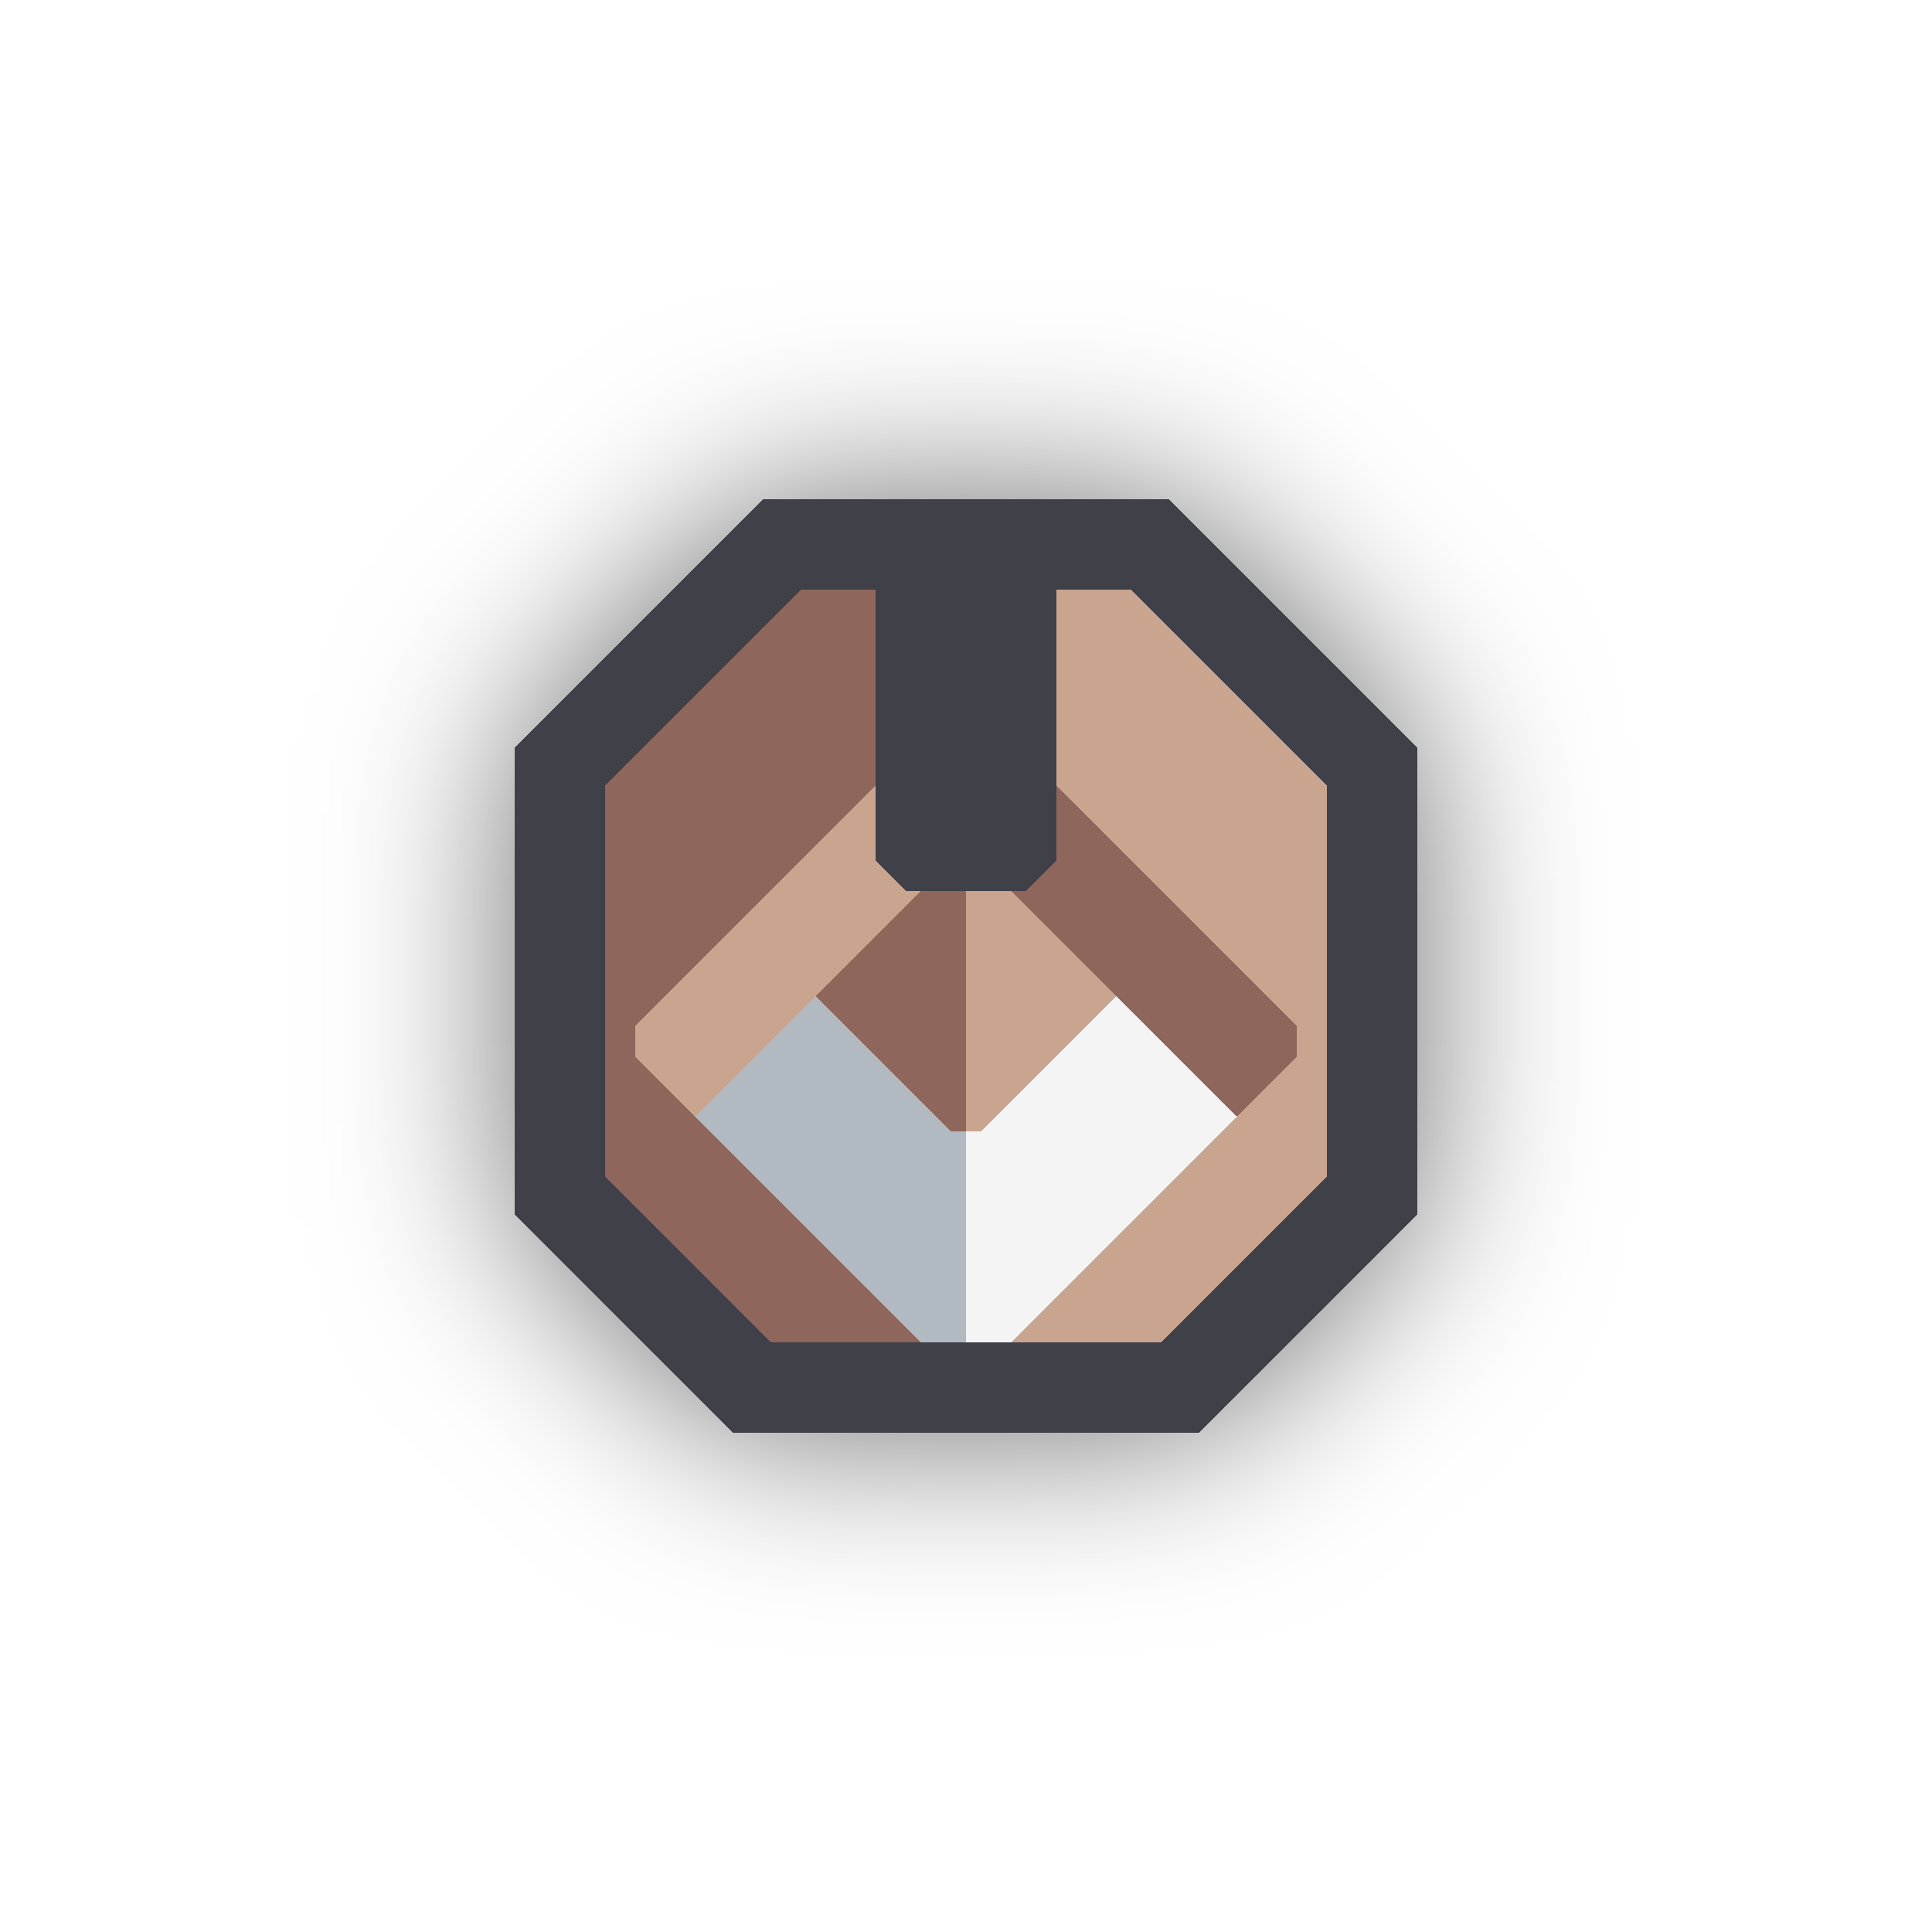
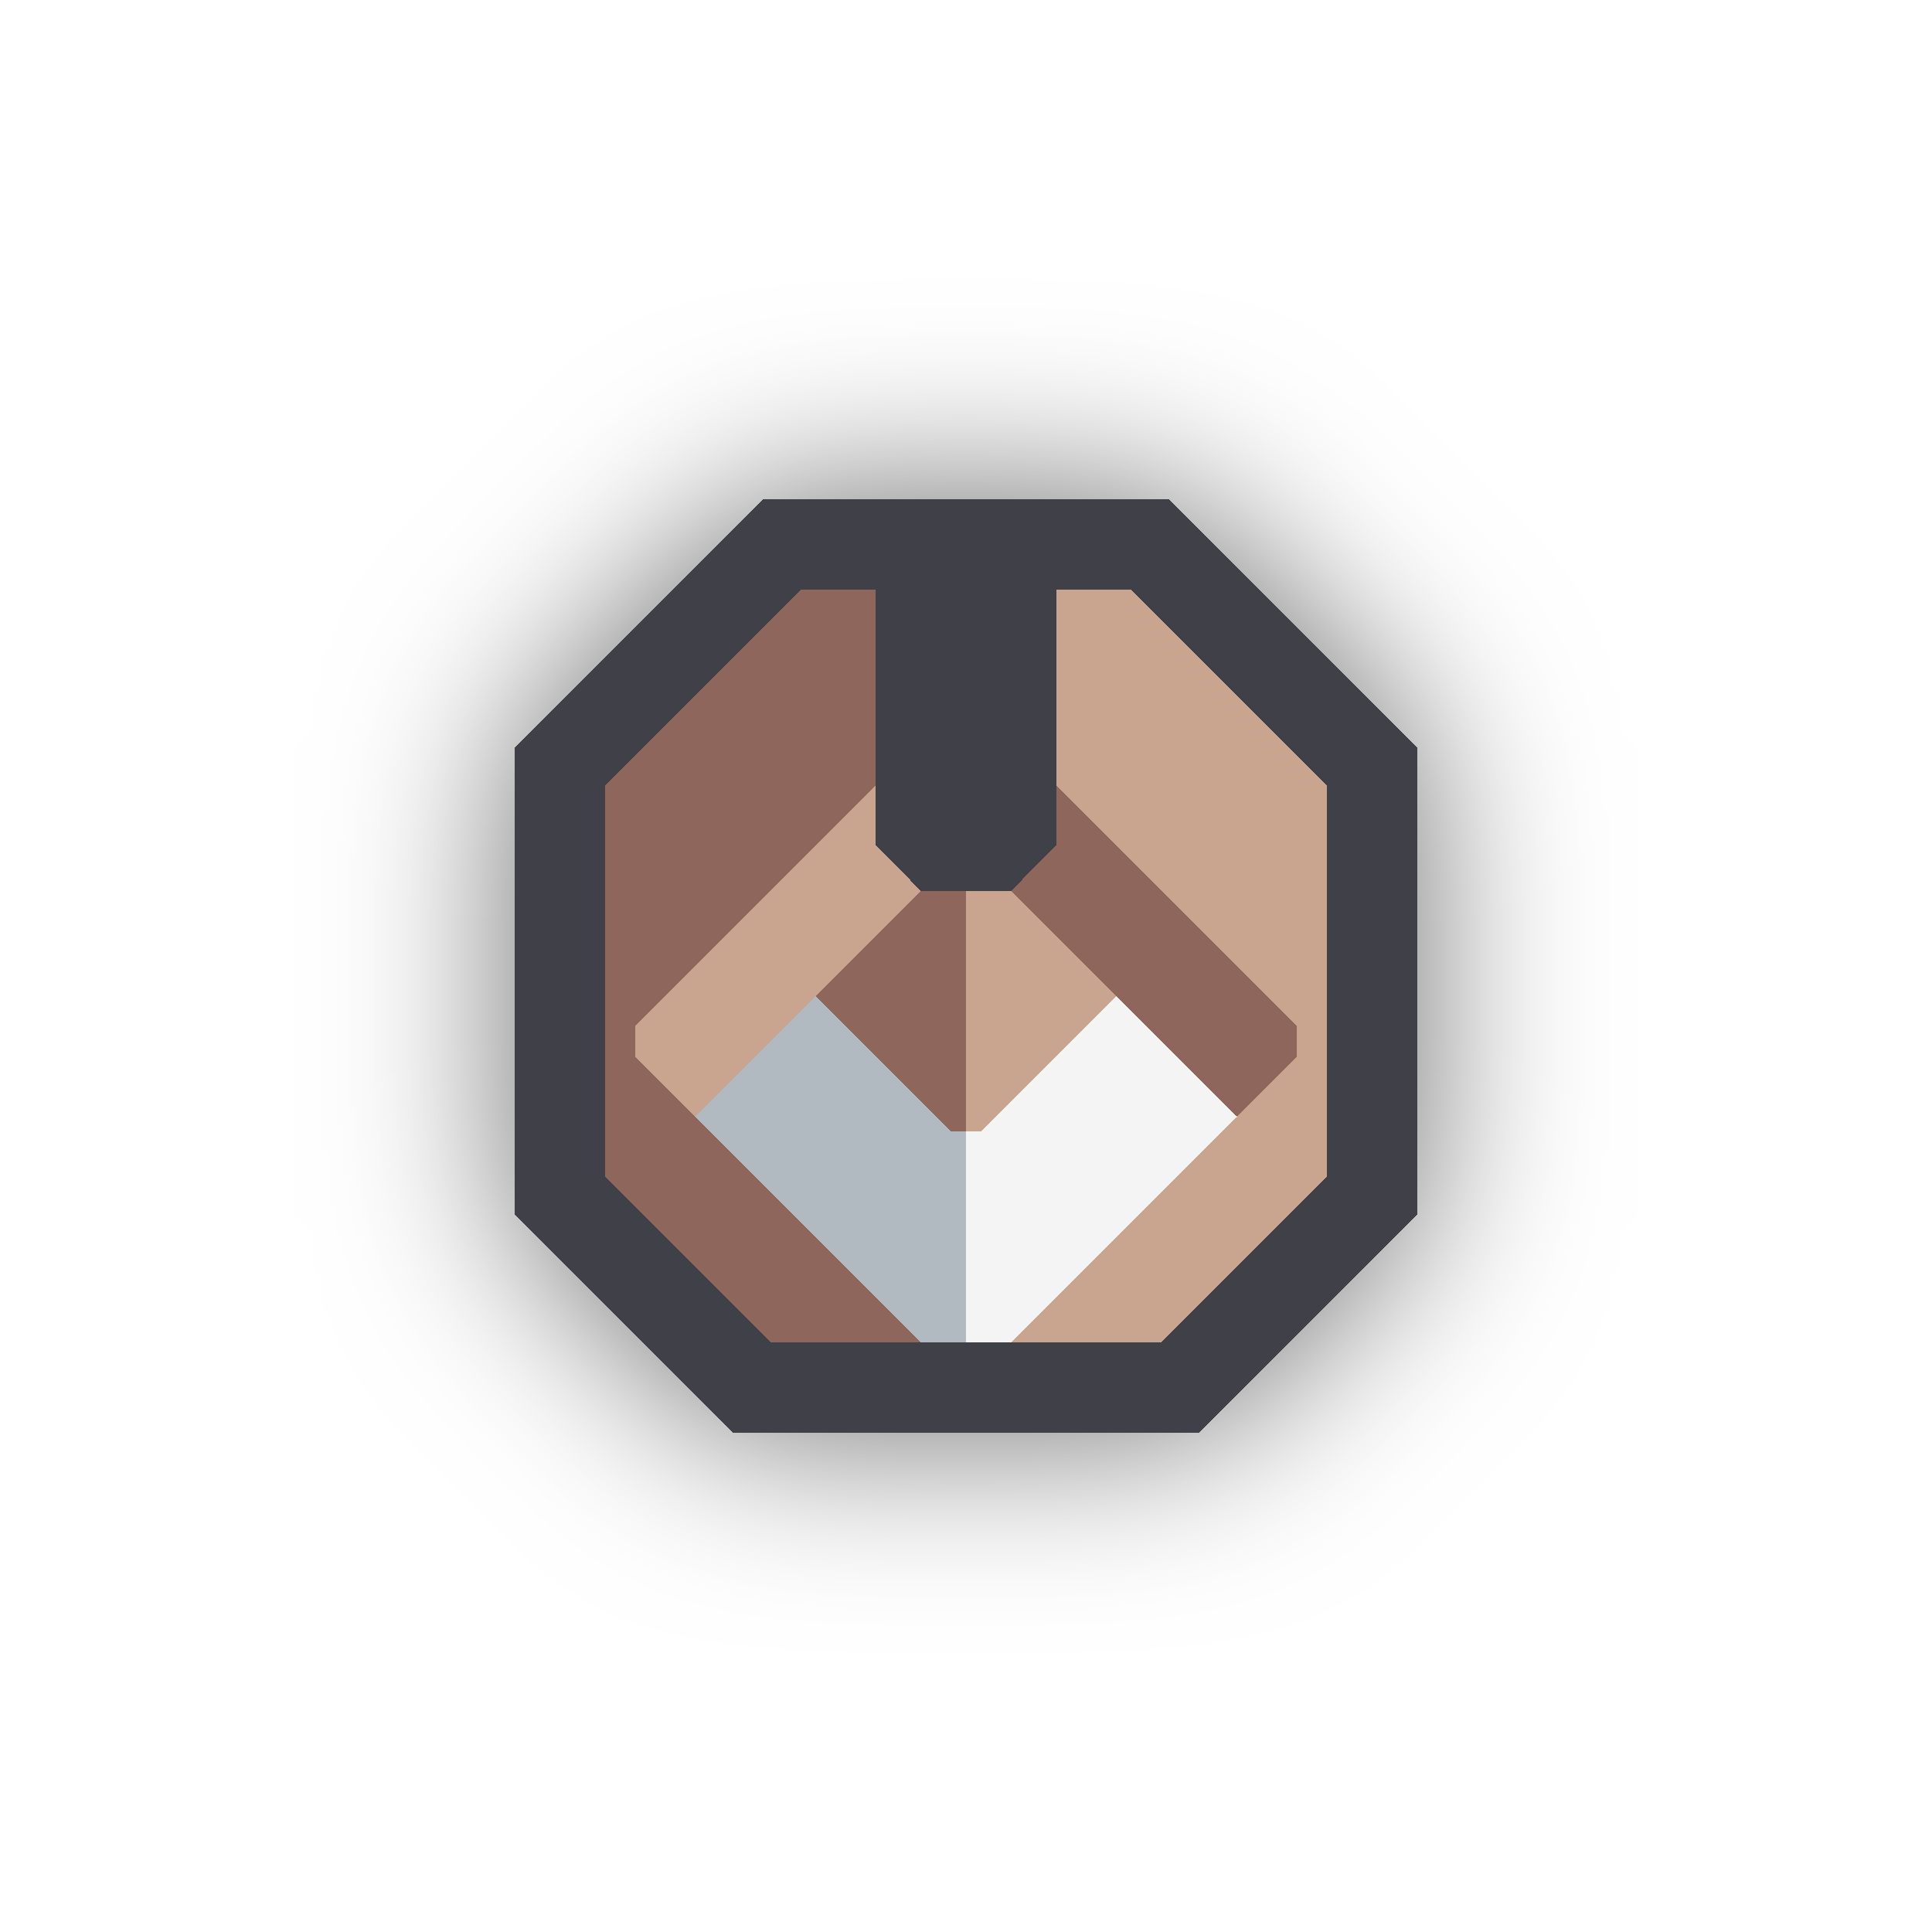
<svg xmlns="http://www.w3.org/2000/svg" viewBox="0 0 96 96" width="96" height="96" shape-rendering="crispEdges" version="1.1" id="svg1" xml:space="preserve">
  <defs id="defs1">
    <filter style="color-interpolation-filters:sRGB" id="filter5" x="-0.432" y="-0.414" width="1.863" height="1.829">
      <feGaussianBlur stdDeviation="3.062" id="feGaussianBlur5" />
    </filter>
  </defs>
  <g style="display:none;shape-rendering:crispEdges" id="g2">
    <rect id="bg-1" width="96" height="96" fill="#b0bac0" x="0" y="0" />
    <path id="layer0" fill="#989aa4" fill-rule="evenodd" d="M 0,0 V 0 L 9.5,9.5 11,8 H 32 V 0 H 64 V 8 H 83.5 L 88,12.5 V 32 h 8 v 32 h -8 v 20 l -2,2 10,10 v 0 H 0 Z M 40,8 H 56 V 6.5 L 53.5,4 h -11 L 40,6.5 Z m -28,17.5 3,3 v 4 l 4,4 V 34 l 1,-1 h 1.5 l 5.5,5.5 v 1 l -2,2 -0.5,0.5 2.5,2.5 v 7 l -2.5,2.5 0.5,0.5 2,2 v 1 L 21.5,63 H 20 l -1,-1 v -2.5 l -4,4 v 4 l -3,3 v 8 l 5.5,5.5 h 7 l 3,-3 h 5 l 4,-4 H 34 L 33,76 V 74.5 L 38.5,69 h 1 l 2,2 0.5,0.5 2.5,-2.5 h 7 l 2.5,2.5 0.5,-0.5 2,-2 h 1 L 63,74.5 V 76 l -1,1 h -2.5 l 4,4 h 4 l 3,3 h 8 L 84,78.5 v -7 l -3,-3 v -5 l -4,-4 V 62 l -1,1 H 74.5 L 69,57.5 v -1 L 71.5,54 69,51.5 v -7 L 71.5,42 71,41.5 l -2,-2 v -1 L 74.5,33 H 76 l 1,1 v 2.5 l 4,-4 v -4 l 3,-3 v -8 L 78.5,12 h -7 l -3,3 h -5 l -4,4 H 62 l 1,1 v 1.5 L 57.5,27 h -1 L 54.5,25 54,24.5 51.5,27 h -7 L 42,24.5 41.5,25 l -2,2 h -1 L 33,21.5 V 20 l 1,-1 h 2.5 l -4,-4 h -5 l -3,-3 h -7 L 12,17.5 Z M 25.5,20 28,22.5 v 3 L 25.5,28 h -3 L 20,25.5 v -3 L 22.5,20 Z m 48,0 2.5,2.5 v 3 L 73.5,28 h -3 L 68,25.5 v -3 L 70.5,20 Z m -16,9 9.5,9.5 v 19 L 57.5,67 h -19 L 29,57.5 v -19 L 38.5,29 Z M 88,40 v 16 h 1.5 L 92,53.5 v -11 L 89.5,40 Z M 25.5,68 28,70.5 v 3 L 25.5,76 h -3 L 20,73.5 v -3 L 22.5,68 Z m 48,0 2.5,2.5 v 3 L 73.5,76 h -3 L 68,73.5 v -3 L 70.5,68 Z" />
    <path id="layer1" fill="#6e7080" fill-rule="evenodd" d="M 32,0 H 64 V 14.5 L 51.5,27 h -7 L 32,14.5 Z M 8,11 v 21 h 6.5 L 27,44.5 v 7 L 14.5,64 H 8 V 83.5 L 12.5,88 H 32 V 81.5 L 44.5,69 h 7 L 64,81.5 V 88 h 20 l 2,-2 10,10 H 0 V 0 l 9.5,9.5 z m 32,-0.5 6.5,6.5 h 3 L 56,10.5 v -4 L 53.5,4 h -11 L 40,6.5 Z M 25.5,20 28,22.5 v 3 L 25.5,28 h -3 L 20,25.5 v -3 L 22.5,20 Z m 48,0 2.5,2.5 v 3 L 73.5,28 h -3 L 68,25.5 v -3 L 70.5,20 Z m -17,12 7.5,7.5 v 17 L 59.5,61 60,60.5 62.5,63 62,62.5 57.5,67 h -19 L 29,57.5 v -19 l 5,-5 -0.5,0.5 2.5,2.5 -0.5,-0.5 4,-4 z M 96,32 V 64 H 81.5 L 69,51.5 v -7 L 81.5,32 Z M 8,40 v 16 h 2.5 L 17,49.5 v -3 L 10.5,40 Z m 71,9.5 6.5,6.5 h 4 L 92,53.5 v -11 L 89.5,40 h -4 L 79,46.5 Z M 25.5,68 28,70.5 v 3 L 25.5,76 h -3 L 20,73.5 v -3 L 22.5,68 Z m 48,0 2.5,2.5 v 3 L 73.5,76 h -3 L 68,73.5 v -3 L 70.5,68 Z M 40,88 H 56 V 85.5 L 49.5,79 h -3 L 40,85.5 Z" />
    <path id="layer2" fill="#eab678" fill-rule="evenodd" d="M 32,0 H 64 V 14.5 L 51.5,27 h -7 L 32,14.5 Z m 8,10.5 6.5,6.5 h 3 L 56,10.5 v -4 L 53.5,4 h -11 L 40,6.5 Z M 0,32 H 14.5 L 27,44.5 v 7 L 14.5,64 H 0 Z m 56.5,0 7.5,7.5 v 17 L 56.5,64 h -17 L 32,56.5 v -17 L 39.5,32 Z M 96,32 V 64 H 81.5 L 69,51.5 v -7 L 81.5,32 Z M 4,53.5 6.5,56 h 4 L 17,49.5 v -3 L 10.5,40 h -4 L 4,42.5 Z m 75,-4 6.5,6.5 h 4 L 92,53.5 v -11 L 89.5,40 h -4 L 79,46.5 Z M 51.5,69 64,81.5 V 96 H 32 V 81.5 L 44.5,69 Z M 40,89.5 42.5,92 h 11 L 56,89.5 v -4 L 49.5,79 h -3 L 40,85.5 Z" />
    <path id="layer3" fill="#ffd37f" fill-rule="evenodd" d="M 32,0 H 64 V 8 H 56 V 6.5 L 53.5,4 h -11 L 40,6.5 V 8 H 32 Z M 0,32 h 8 v 8 H 6.5 L 4,42.5 v 11 L 6.5,56 H 8 v 8 H 0 Z m 56.5,0 7.5,7.5 v 17 L 56.5,64 h -17 L 32,56.5 v -17 L 39.5,32 Z M 88,32 h 8 v 32 h -8 v -8 h 1.5 L 92,53.5 v -11 L 89.5,40 H 88 Z M 39,52.5 43.5,57 h 9 L 57,52.5 v -9 L 52.5,39 h -9 L 39,43.5 Z M 50.5,42 54,45.5 v 4 L 51.5,52 h -1 L 44,45.5 v -1 L 46.5,42 Z M 32,88 h 8 v 1.5 l 2.5,2.5 h 11 L 56,89.5 V 88 h 8 v 8 H 32 Z" />
    <path id="layer4" fill="#d4816b" fill-rule="evenodd" d="m 0,32 h 8 v 8 H 6.5 L 4,42.5 v 11 L 6.5,56 H 8 v 8 H 0 Z m 41,9.5 -2,2 v 9 l 4.5,4.5 h 9 l 2,-2 5.5,5.5 -3.5,3.5 h -17 L 32,56.5 v -17 L 35.5,36 Z M 32,88 h 8 v 1.5 l 2.5,2.5 h 11 L 56,89.5 V 88 h 8 v 8 H 32 Z" />
  </g>
  <g style="display:inline;opacity:0.57;stroke:#000000;stroke-width:6.02;stroke-dasharray:none;stroke-opacity:1;shape-rendering:crispEdges;fill:#000000;fill-opacity:1;filter:url(#filter5)" id="g5" transform="matrix(1.494992,0,0,1.494992,24.08014,23.33264)">
    <path id="path1" fill="#404049" d="M 9.257,1 1,9.257 V 24.743 L 8.257,32 H 23.743 L 31,24.743 V 9.257 L 22.743,1 Z" style="display:none;stroke:#000000;stroke-width:6.02;stroke-dasharray:none;stroke-opacity:1;fill:#000000;fill-opacity:1" />
    <path id="path2" fill="#8f665b" fill-rule="evenodd" d="m 13,4 v 9 l 0.5,0.5 0.5,0.5 h 4 L 18.5,13.5 19,13 V 4 h 2.5 l 6.5,6.5 v 13 L 22.5,29 H 9.5 L 4,23.5 v -13 L 10.5,4 Z" style="stroke:#000000;stroke-width:6.02;stroke-dasharray:none;stroke-opacity:1;fill:#000000;fill-opacity:1" />
    <path id="path3" fill="#c9a58f" fill-rule="evenodd" d="m 19,4 h 2.5 l 6.5,6.5 v 13 L 22.5,29 h -8 L 5,19.5 v -1 l 8,-8 V 13 l 0.5,0.5 0.5,0.5 h 0.5 l -4,4 0.5,-0.5 5,5 V 14 h 1.5 l 0.5,0.5 7,7 c 1,-1 0.748,-0.748 2,-2 v -1 l -8,-8 z" style="stroke:#000000;stroke-width:6.02;stroke-dasharray:none;stroke-opacity:1;fill:#000000;fill-opacity:1" />
    <path id="path4" fill="#b0bac0" fill-rule="evenodd" d="m 11,17.5 4.5,4.5 h 1 l 4,-4 h 1 l 4,4 L 25,21.5 17.5,29 h -3 l -8,-8 0.5,0.5 z" style="stroke:#000000;stroke-width:6.02;stroke-dasharray:none;stroke-opacity:1;fill:#000000;fill-opacity:1" />
    <path id="path5" fill="#f4f4f4" fill-rule="evenodd" d="M 21,17.5 25.5,22 25,21.5 17.5,29 H 16 V 22.5 22 h 0.5 z" style="stroke:#000000;stroke-width:6.02;stroke-dasharray:none;stroke-opacity:1;fill:#000000;fill-opacity:1" />
  </g>
  <g style="display:inline;opacity:1;stroke:#404049;stroke-width:6.02;stroke-dasharray:none;stroke-opacity:1;shape-rendering:crispEdges;fill:#000000;fill-opacity:1" id="g82" transform="matrix(1.494992,0,0,1.494992,24.08014,23.33264)">
    <path id="path78" fill="#404049" d="M 9.257,1 1,9.257 V 24.743 L 8.257,32 H 23.743 L 31,24.743 V 9.257 L 22.743,1 Z" style="display:none;stroke:#404049;stroke-width:6.02;stroke-dasharray:none;stroke-opacity:1;fill:#000000;fill-opacity:1" />
    <path id="path79" fill="#8f665b" fill-rule="evenodd" d="m 13,4 v 9 l 0.5,0.5 0.5,0.5 h 4 L 18.5,13.5 19,13 V 4 h 2.5 l 6.5,6.5 v 13 L 22.5,29 H 9.5 L 4,23.5 v -13 L 10.5,4 Z" style="stroke:#404049;stroke-width:6.02;stroke-dasharray:none;stroke-opacity:1;fill:#000000;fill-opacity:1" />
-     <path id="path80" fill="#c9a58f" fill-rule="evenodd" d="m 19,4 h 2.5 l 6.5,6.5 v 13 L 22.5,29 h -8 L 5,19.5 v -1 l 8,-8 V 13 l 0.5,0.5 0.5,0.5 h 0.5 l -4,4 0.5,-0.5 5,5 V 14 h 1.5 l 0.5,0.5 7,7 c 1,-1 0.748,-0.748 2,-2 v -1 l -8,-8 z" style="stroke:#404049;stroke-width:6.02;stroke-dasharray:none;stroke-opacity:1;fill:#000000;fill-opacity:1" />
+     <path id="path80" fill="#c9a58f" fill-rule="evenodd" d="m 19,4 h 2.5 l 6.5,6.5 v 13 L 22.5,29 h -8 L 5,19.5 v -1 l 8,-8 V 13 l 0.5,0.5 0.5,0.5 h 0.5 l -4,4 0.5,-0.5 5,5 V 14 h 1.5 l 0.25,0.25 0.25,0.25 7,7 2,-2 v -1 L 20.25,11.75 19,10.5 Z" style="fill:#000000;fill-opacity:1;stroke:#404049;stroke-width:6.02;stroke-dasharray:none;stroke-opacity:1" />
    <path id="path81" fill="#b0bac0" fill-rule="evenodd" d="m 11,17.5 4.5,4.5 h 1 l 4,-4 h 1 l 4,4 L 25,21.5 17.5,29 h -3 l -8,-8 0.5,0.5 z" style="stroke:#404049;stroke-width:6.02;stroke-dasharray:none;stroke-opacity:1;fill:#000000;fill-opacity:1" />
    <path id="path82" fill="#f4f4f4" fill-rule="evenodd" d="M 21,17.5 25.5,22 25,21.5 17.5,29 H 16 V 22.5 22 h 0.5 z" style="stroke:#404049;stroke-width:6.02;stroke-dasharray:none;stroke-opacity:1;fill:#000000;fill-opacity:1" />
  </g>
  <g style="display:inline;stroke-width:1;stroke-dasharray:none;shape-rendering:crispEdges" id="g77" transform="matrix(1.494992,0,0,1.494992,24.08014,23.33264)">
    <path id="path73" fill="#404049" d="M 9.257,1 1,9.257 V 24.743 L 8.257,32 H 23.743 L 31,24.743 V 9.257 L 22.743,1 Z" style="display:none;stroke-width:1;stroke-dasharray:none" />
-     <path id="path74" fill="#8f665b" fill-rule="evenodd" d="m 13,4 v 9 l 0.5,0.5 0.5,0.5 h 4 L 18.5,13.5 19,13 V 4 h 2.5 l 6.5,6.5 v 13 L 22.5,29 H 9.5 L 4,23.5 v -13 L 10.5,4 Z" style="stroke-width:1;stroke-dasharray:none" />
-     <path id="path75" fill="#c9a58f" fill-rule="evenodd" d="m 19,4 h 2.5 l 6.5,6.5 v 13 L 22.5,29 h -8 L 5,19.5 v -1 l 8,-8 V 13 l 0.5,0.5 0.5,0.5 h 0.5 l -4,4 0.5,-0.5 5,5 V 14 h 1.5 l 0.5,0.5 7,7 c 1,-1 0.748,-0.748 2,-2 v -1 l -8,-8 z" style="stroke-width:1;stroke-dasharray:none" />
+     <path id="path74" fill="#8f665b" fill-rule="evenodd" d="m 13,4 v 9 l 0.5,0.5 0.5,0.5 h 3.5 l 0.841,-0.845 0.669,-0.669 L 19,4 h 2.5 l 6.5,6.5 v 13 L 22.5,29 H 9.5 L 4,23.5 v -13 L 10.5,4 Z" style="stroke-width:1;stroke-dasharray:none" />
+     <path id="path75" fill="#c9a58f" fill-rule="evenodd" d="m 19,4 h 2.5 l 6.5,6.5 v 13 L 22.5,29 h -8 L 5,19.5 v -1 l 8,-8 -0.01,1.987 1.003,1.003 L 14.5,14 l -4,4 0.5,-0.5 5,5 V 14 h 1.5 l 0.5,0.5 7,7 2,-2 v -1 l -8,-8 z" style="stroke-width:1;stroke-dasharray:none" />
    <path id="path76" fill="#b0bac0" fill-rule="evenodd" d="m 11,17.5 4.5,4.5 h 1 l 4,-4 h 1 l 4,4 L 25,21.5 17.5,29 h -3 l -8,-8 0.5,0.5 z" style="stroke-width:1;stroke-dasharray:none" />
    <path id="path77" fill="#f4f4f4" fill-rule="evenodd" d="M 21,17.5 25.5,22 25,21.5 17.5,29 H 16 V 22.5 22 h 0.5 z" style="stroke-width:1;stroke-dasharray:none" />
  </g>
</svg>
